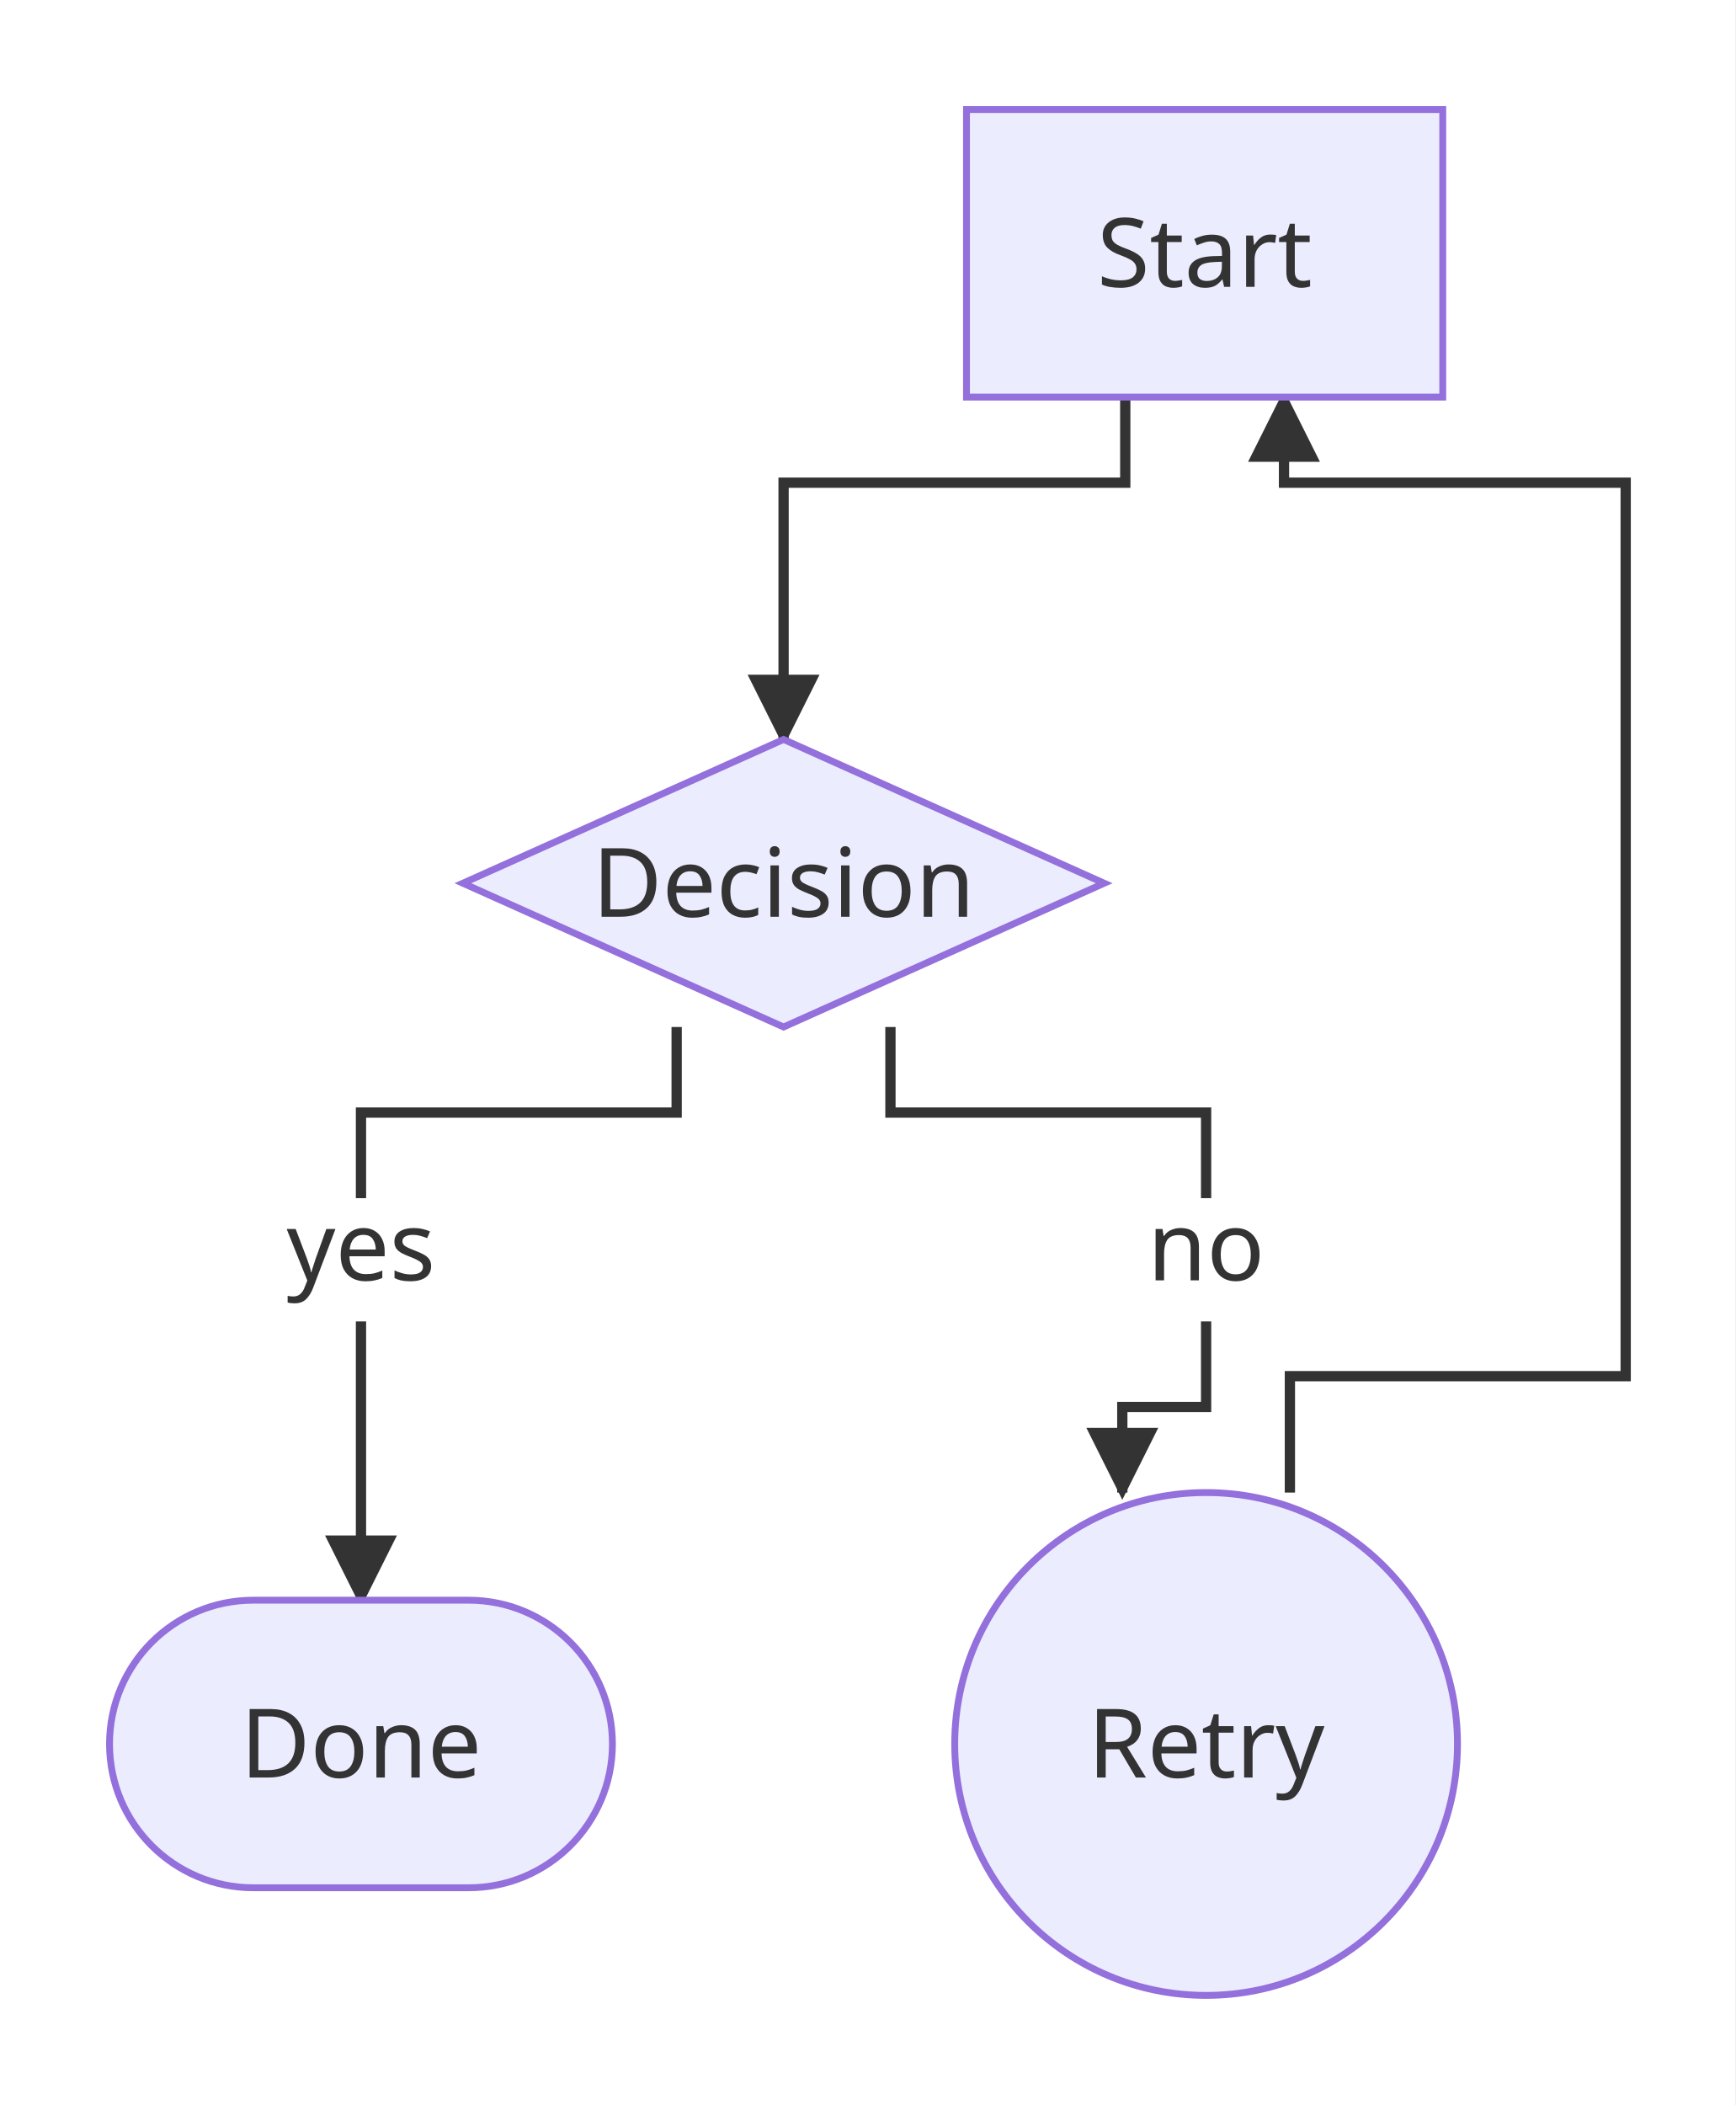
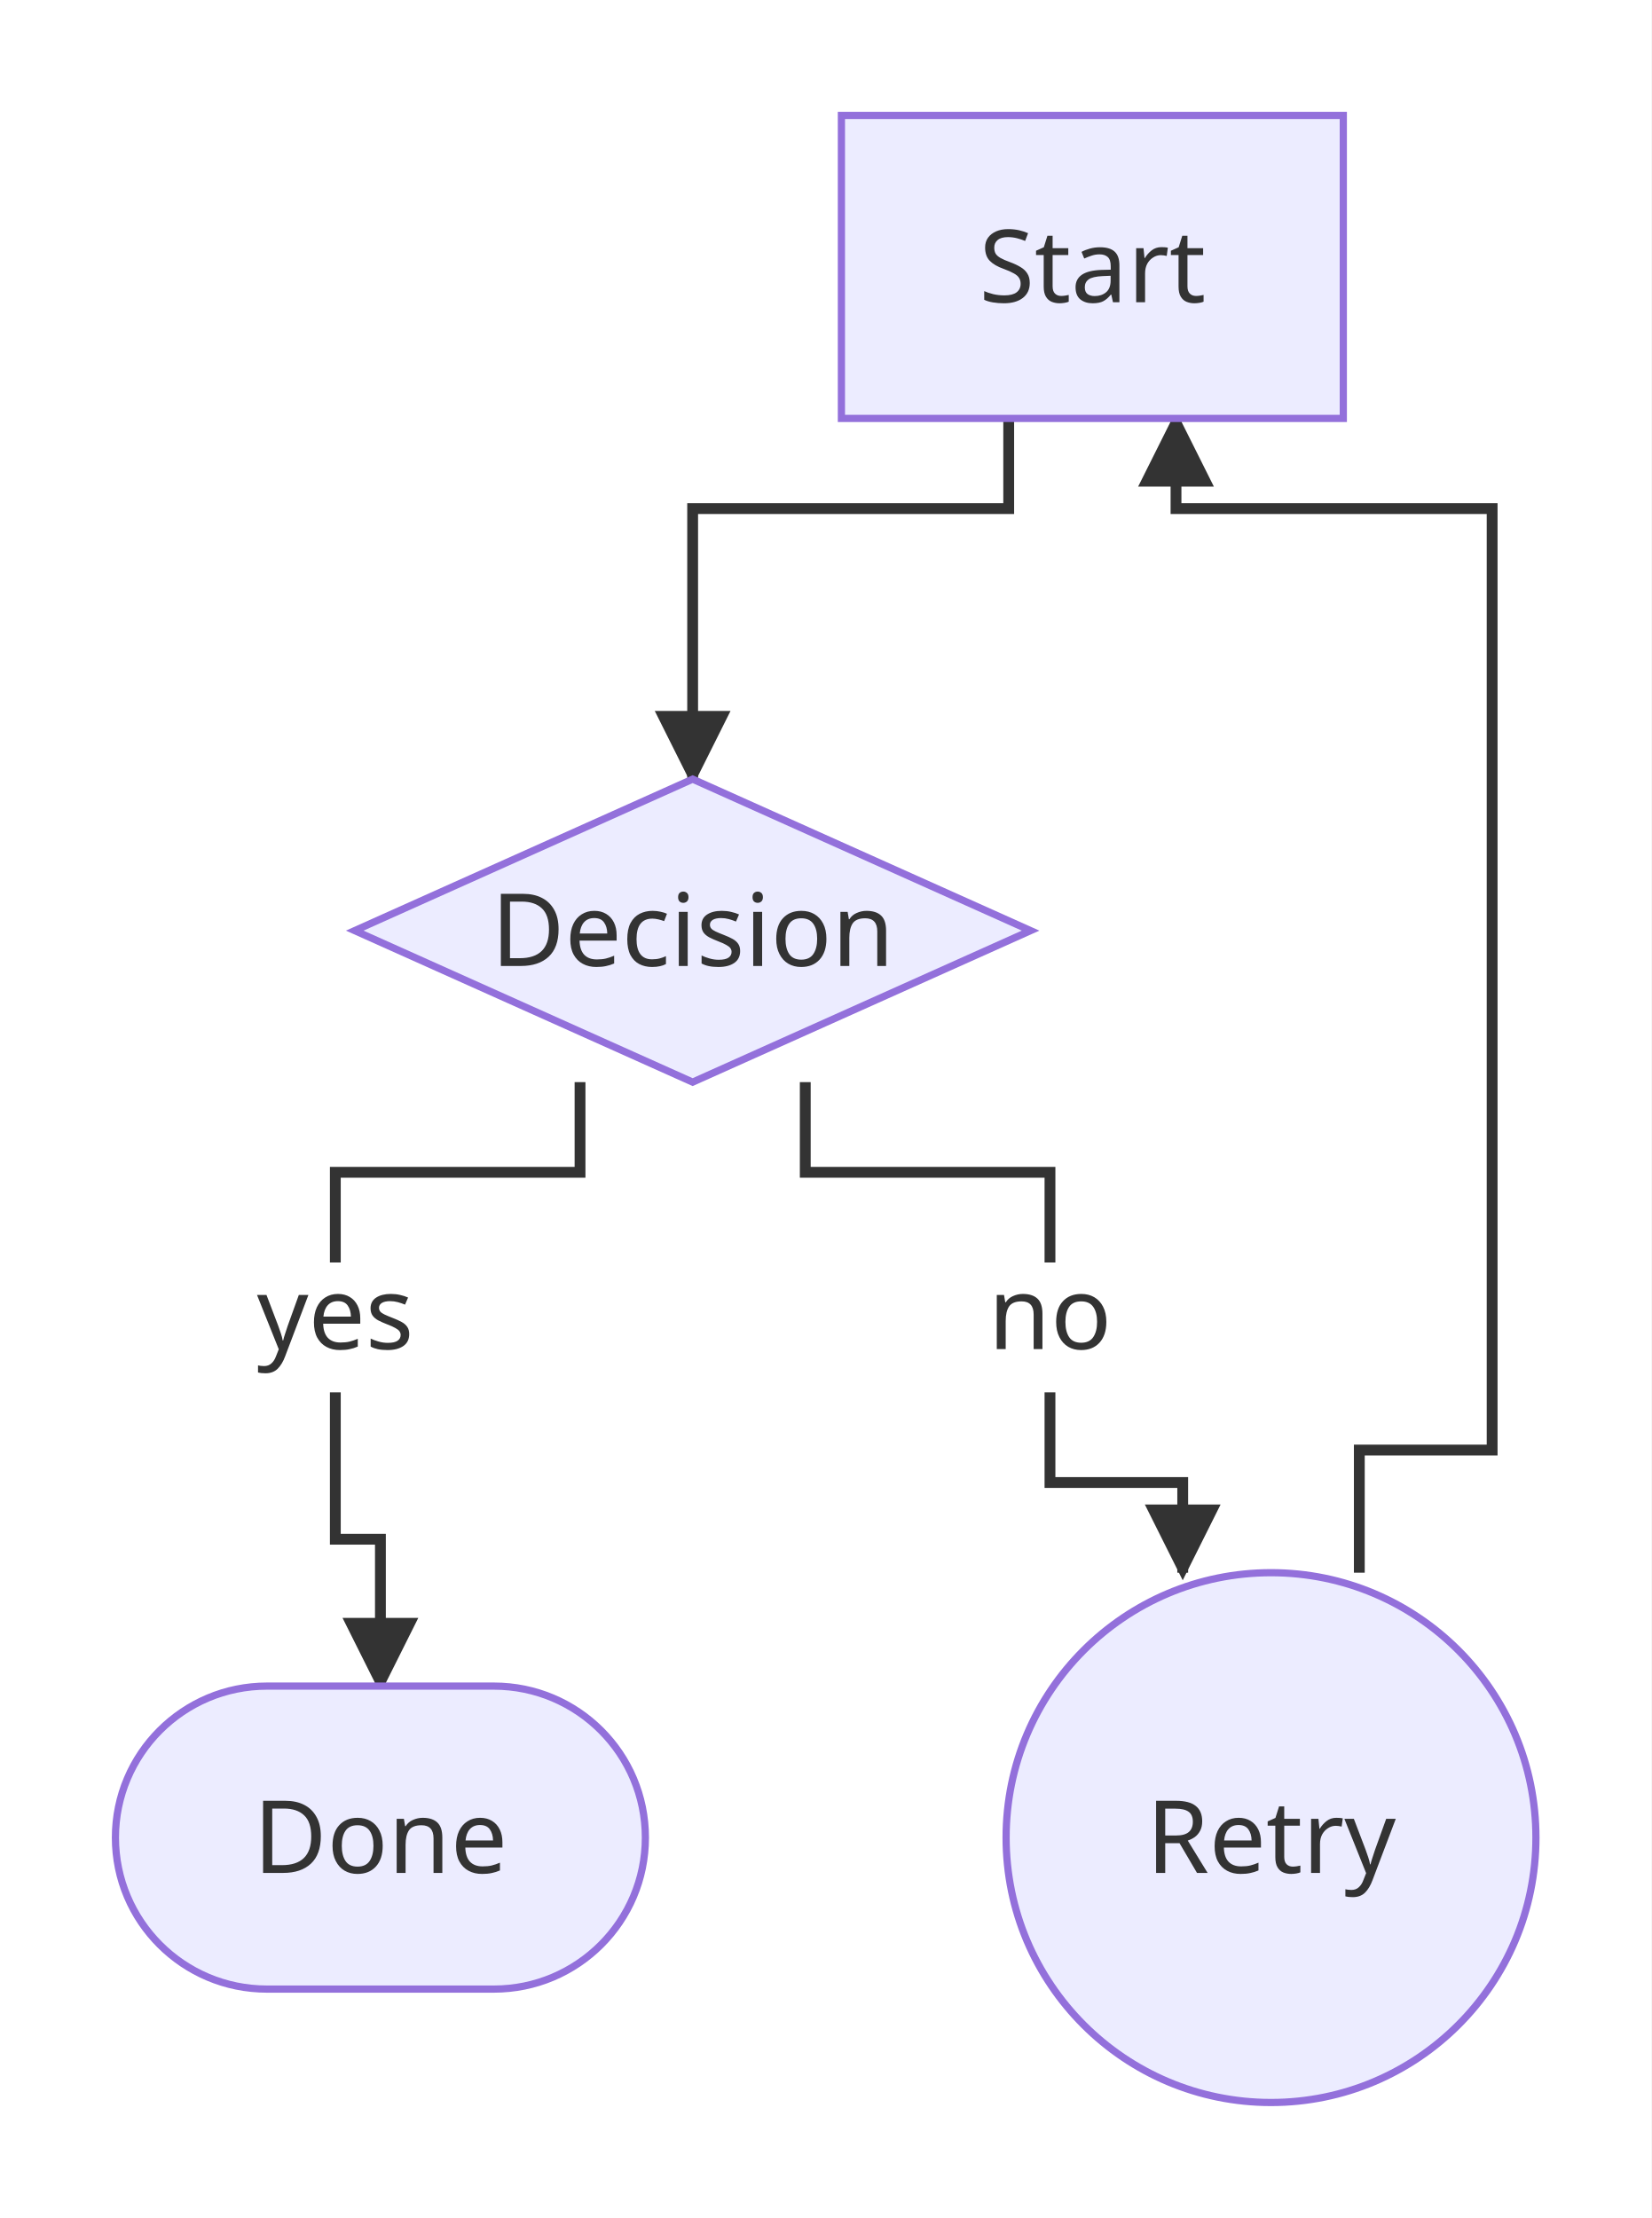
- <svg xmlns="http://www.w3.org/2000/svg" role="img" width="253.47" height="307.45" viewBox="0 0 253.47 307.45" font-family="sans-serif" font-size="14">
+ <svg xmlns="http://www.w3.org/2000/svg" role="img" width="228.91" height="307.45" viewBox="0 0 228.91 307.45" font-family="sans-serif" font-size="14">
  <defs>
    <marker id="arrow" viewBox="0 0 10 10" refX="9" refY="5" markerWidth="7" markerHeight="7" orient="auto-start-reverse">
      <path d="M0,0 L10,5 L0,10 z" fill="#333333" />
    </marker>
  </defs>
  <rect width="100%" height="100%" fill="#ffffff" />
  <g transform="translate(16,16)">
-     <path d="M148.37,42 L148.37,54.5 L98.46,54.5 L98.46,67 L98.46,92" fill="none" stroke="#333333" stroke-width="1.5" marker-end="url(#arrow)" />
-     <path d="M82.84,134 L82.84,146.5 L36.73,146.5 L36.73,168 L36.73,217.72" fill="none" stroke="#333333" stroke-width="1.5" marker-end="url(#arrow)" />
-     <rect x="22.84" y="159" width="27.78" height="18" fill="#ffffff" />
-     <text x="36.73" y="173" fill="#333333" text-anchor="middle" dy="-2">yes</text>
-     <path d="M114.07,134 L114.07,146.5 L160.18,146.5 L160.18,168 L160.18,189.5 L147.94,189.5 L147.94,202" fill="none" stroke="#333333" stroke-width="1.5" marker-end="url(#arrow)" />
-     <rect x="149.4" y="159" width="21.57" height="18" fill="#ffffff" />
-     <text x="160.18" y="173" fill="#333333" text-anchor="middle" dy="-2">no</text>
-     <path d="M172.42,202 L172.42,185 L221.47,185 L221.47,168 L221.47,113 L221.47,67 L221.47,54.5 L171.56,54.5 L171.56,42" fill="none" stroke="#333333" stroke-width="1.5" marker-end="url(#arrow)" />
-     <rect x="125.18" y="0" width="69.57" height="42" fill="#ECECFF" stroke="#9370DB" />
+     <path d="M123.82,42 L123.82,54.5 L80.01,54.5 L80.01,67 L80.01,92" fill="none" stroke="#333333" stroke-width="1.5" marker-end="url(#arrow)" />
+     <path d="M64.4,134 L64.4,146.5 L30.48,146.5 L30.48,168 L30.48,197.36 L36.73,197.36 L36.73,217.72" fill="none" stroke="#333333" stroke-width="1.5" marker-end="url(#arrow)" />
+     <rect x="16.58" y="159" width="27.78" height="18" fill="#ffffff" />
+     <text x="30.48" y="173" fill="#333333" text-anchor="middle" dy="-2">yes</text>
+     <path d="M95.62,134 L95.62,146.5 L129.54,146.5 L129.54,168 L129.54,189.5 L147.94,189.5 L147.94,202" fill="none" stroke="#333333" stroke-width="1.5" marker-end="url(#arrow)" />
+     <rect x="118.76" y="159" width="21.57" height="18" fill="#ffffff" />
+     <text x="129.54" y="173" fill="#333333" text-anchor="middle" dy="-2">no</text>
+     <path d="M172.42,202 L172.42,185 L190.83,185 L190.83,168 L190.83,113 L190.83,67 L190.83,54.5 L147.01,54.5 L147.01,42" fill="none" stroke="#333333" stroke-width="1.5" marker-end="url(#arrow)" />
+     <rect x="100.63" y="0" width="69.57" height="42" fill="#ECECFF" stroke="#9370DB" />
    <text fill="#333333" text-anchor="middle">
-       <tspan x="159.96" y="25.9">Start</tspan>
+       <tspan x="135.42" y="25.9">Start</tspan>
    </text>
-     <polygon points="98.46,92 145.29,113 98.46,134 51.62,113" fill="#ECECFF" stroke="#9370DB" />
+     <polygon points="80.01,92 126.85,113 80.01,134 33.17,113" fill="#ECECFF" stroke="#9370DB" />
    <text fill="#333333" text-anchor="middle">
-       <tspan x="98.46" y="117.9">Decision</tspan>
+       <tspan x="80.01" y="117.9">Decision</tspan>
    </text>
    <rect x="0" y="217.72" width="73.46" height="42" rx="21" fill="#ECECFF" stroke="#9370DB" />
    <text fill="#333333" text-anchor="middle">
      <tspan x="36.73" y="243.62">Done</tspan>
    </text>
    <circle cx="160.18" cy="238.72" r="36.72" fill="#ECECFF" stroke="#9370DB" />
    <text fill="#333333" text-anchor="middle">
      <tspan x="160.18" y="243.62">Retry</tspan>
    </text>
  </g>
</svg>
